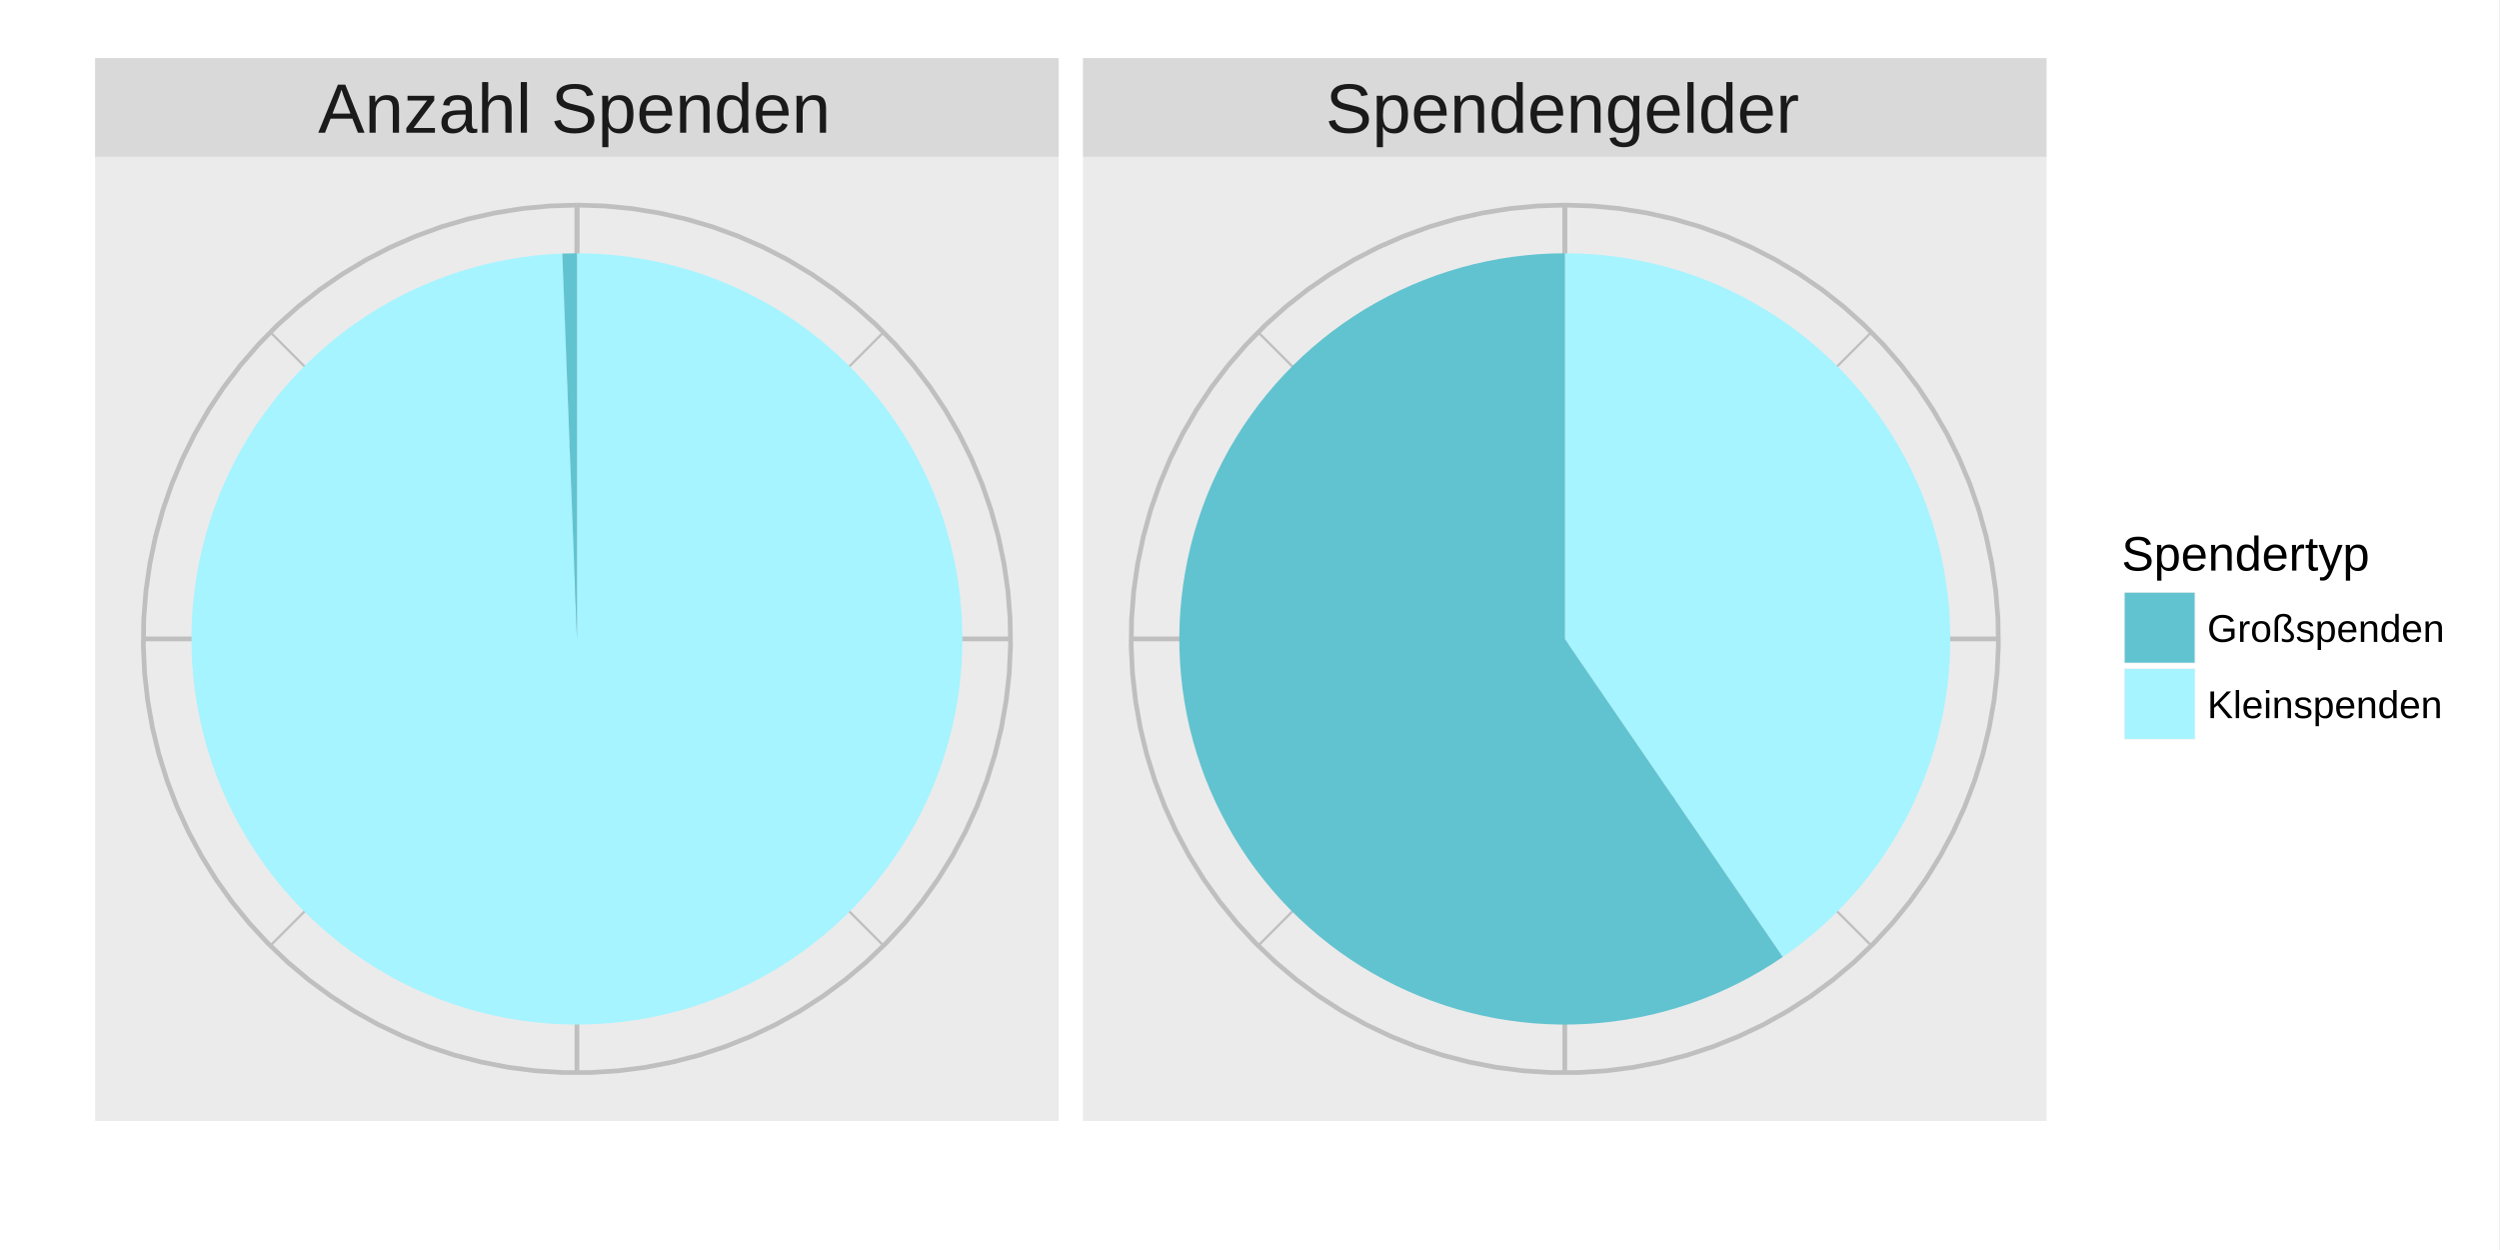
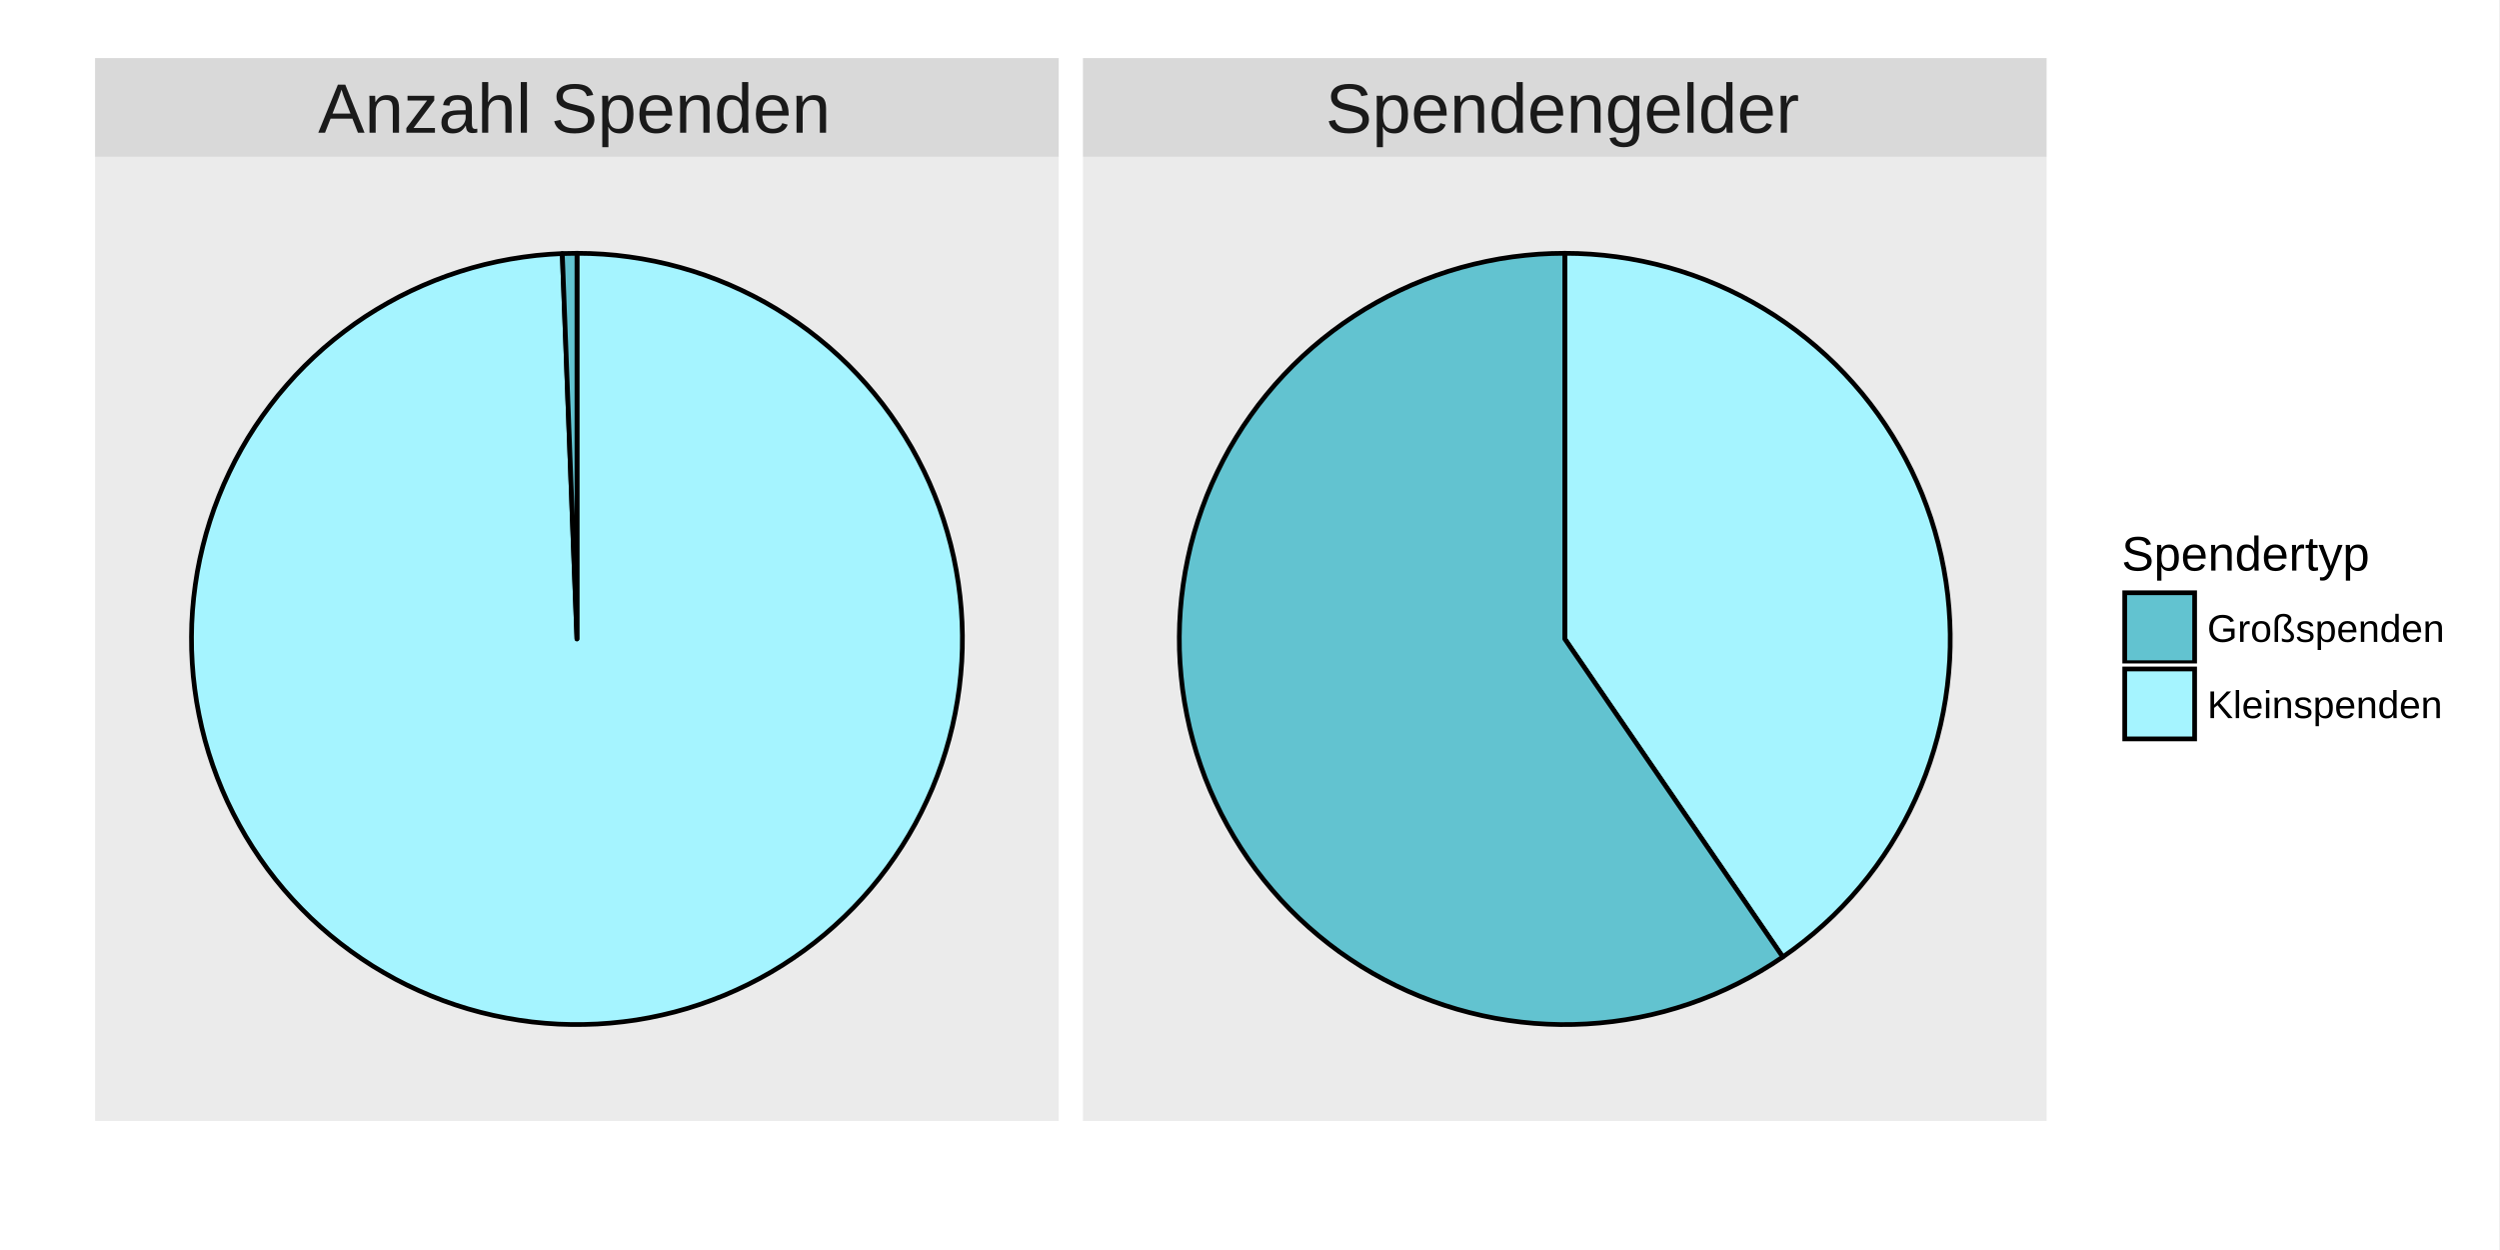
<svg xmlns="http://www.w3.org/2000/svg" viewBox="0 0 566.93 283.46">
  <defs>
    <style type="text/css">
    line, polyline, path, rect, circle {
      fill: none;
      stroke: #000000;
      stroke-linecap: round;
      stroke-linejoin: round;
      stroke-miterlimit: 10.00;
    }
  </style>
  </defs>
  <rect width="100%" height="100%" style="stroke: none; fill: #FFFFFF;" />
  <defs>
    <clipPath id="cpMHw1NjYuOTI5fDI3NS43Nzd8Ny42ODgwNQ==">
      <rect x="0.00" y="7.69" width="566.93" height="268.09" />
    </clipPath>
  </defs>
  <rect x="0.00" y="7.69" width="566.93" height="268.09" style="stroke-width: 1.07; stroke: #FFFFFF; fill: #FFFFFF;" clip-path="url(#cpMHw1NjYuOTI5fDI3NS43Nzd8Ny42ODgwNQ==)" />
  <defs>
    <clipPath id="cpMHw1NjYuOTI5fDI4My40NjV8MA==">
      <rect x="0.00" y="0.00" width="566.93" height="283.46" />
    </clipPath>
  </defs>
  <defs>
    <clipPath id="cpMjEuNTczNnwyNDAuMTk3fDI1NC4yMDN8MzUuNTc5NQ==">
      <rect x="21.57" y="35.58" width="218.62" height="218.62" />
    </clipPath>
  </defs>
  <rect x="21.57" y="35.58" width="218.62" height="218.62" style="stroke-width: 1.07; stroke: none; fill: #EBEBEB;" clip-path="url(#cpMjEuNTczNnwyNDAuMTk3fDI1NC4yMDN8MzUuNTc5NQ==)" />
-   <polyline points="130.89,144.89 130.89,46.51 " style="stroke-width: 1.07; stroke: #BFBFBF; stroke-linecap: butt;" clip-path="url(#cpMjEuNTczNnwyNDAuMTk3fDI1NC4yMDN8MzUuNTc5NQ==)" />
-   <polyline points="130.89,144.89 229.27,144.89 " style="stroke-width: 1.07; stroke: #BFBFBF; stroke-linecap: butt;" clip-path="url(#cpMjEuNTczNnwyNDAuMTk3fDI1NC4yMDN8MzUuNTc5NQ==)" />
-   <polyline points="130.89,144.89 130.89,243.27 " style="stroke-width: 1.07; stroke: #BFBFBF; stroke-linecap: butt;" clip-path="url(#cpMjEuNTczNnwyNDAuMTk3fDI1NC4yMDN8MzUuNTc5NQ==)" />
-   <polyline points="130.89,144.89 32.50,144.89 " style="stroke-width: 1.07; stroke: #BFBFBF; stroke-linecap: butt;" clip-path="url(#cpMjEuNTczNnwyNDAuMTk3fDI1NC4yMDN8MzUuNTc5NQ==)" />
-   <polyline points="130.89,144.89 130.89,46.51 " style="stroke-width: 1.07; stroke: #BFBFBF; stroke-linecap: butt;" clip-path="url(#cpMjEuNTczNnwyNDAuMTk3fDI1NC4yMDN8MzUuNTc5NQ==)" />
-   <polyline points="130.89,144.89 130.89,46.51 " style="stroke-width: 0.53; stroke: #BFBFBF; stroke-linecap: butt;" clip-path="url(#cpMjEuNTczNnwyNDAuMTk3fDI1NC4yMDN8MzUuNTc5NQ==)" />
-   <polyline points="130.89,144.89 200.45,75.33 " style="stroke-width: 0.53; stroke: #BFBFBF; stroke-linecap: butt;" clip-path="url(#cpMjEuNTczNnwyNDAuMTk3fDI1NC4yMDN8MzUuNTc5NQ==)" />
-   <polyline points="130.89,144.89 229.27,144.89 " style="stroke-width: 0.53; stroke: #BFBFBF; stroke-linecap: butt;" clip-path="url(#cpMjEuNTczNnwyNDAuMTk3fDI1NC4yMDN8MzUuNTc5NQ==)" />
-   <polyline points="130.89,144.89 200.45,214.46 " style="stroke-width: 0.53; stroke: #BFBFBF; stroke-linecap: butt;" clip-path="url(#cpMjEuNTczNnwyNDAuMTk3fDI1NC4yMDN8MzUuNTc5NQ==)" />
-   <polyline points="130.89,144.89 130.89,243.27 " style="stroke-width: 0.53; stroke: #BFBFBF; stroke-linecap: butt;" clip-path="url(#cpMjEuNTczNnwyNDAuMTk3fDI1NC4yMDN8MzUuNTc5NQ==)" />
-   <polyline points="130.89,144.89 61.32,214.46 " style="stroke-width: 0.53; stroke: #BFBFBF; stroke-linecap: butt;" clip-path="url(#cpMjEuNTczNnwyNDAuMTk3fDI1NC4yMDN8MzUuNTc5NQ==)" />
-   <polyline points="130.89,144.89 32.50,144.89 " style="stroke-width: 0.53; stroke: #BFBFBF; stroke-linecap: butt;" clip-path="url(#cpMjEuNTczNnwyNDAuMTk3fDI1NC4yMDN8MzUuNTc5NQ==)" />
-   <polyline points="130.89,144.89 61.32,75.33 " style="stroke-width: 0.53; stroke: #BFBFBF; stroke-linecap: butt;" clip-path="url(#cpMjEuNTczNnwyNDAuMTk3fDI1NC4yMDN8MzUuNTc5NQ==)" />
-   <polyline points="130.89,144.89 130.89,46.51 " style="stroke-width: 0.53; stroke: #BFBFBF; stroke-linecap: butt;" clip-path="url(#cpMjEuNTczNnwyNDAuMTk3fDI1NC4yMDN8MzUuNTc5NQ==)" />
-   <polyline points="130.89,101.17 133.66,101.25 136.42,101.52 139.16,101.96 141.87,102.57 144.53,103.35 147.14,104.30 149.68,105.41 152.14,106.68 154.52,108.11 156.81,109.68 158.99,111.40 161.06,113.25 163.01,115.22 164.82,117.32 166.50,119.53 168.04,121.84 169.43,124.24 170.66,126.73 171.73,129.29 172.64,131.91 173.38,134.58 173.95,137.30 174.34,140.04 174.56,142.81 174.60,145.58 174.47,148.36 174.16,151.11 173.68,153.85 173.03,156.54 172.21,159.19 171.21,161.78 170.06,164.31 168.75,166.75 167.29,169.11 165.68,171.37 163.93,173.52 162.05,175.56 160.04,177.48 157.91,179.26 155.68,180.91 153.35,182.41 150.92,183.76 148.42,184.95 145.84,185.98 143.20,186.84 140.52,187.54 137.79,188.07 135.04,188.42 132.27,188.59 129.50,188.59 126.73,188.42 123.98,188.07 121.25,187.54 118.57,186.84 115.93,185.98 113.35,184.95 110.85,183.76 108.42,182.41 106.09,180.91 103.86,179.26 101.73,177.48 99.72,175.56 97.84,173.52 96.09,171.37 94.48,169.11 93.02,166.75 91.71,164.31 90.56,161.78 89.57,159.19 88.74,156.54 88.09,153.85 87.61,151.11 87.30,148.36 87.17,145.58 87.21,142.81 87.43,140.04 87.82,137.30 88.39,134.58 89.13,131.91 90.04,129.29 91.11,126.73 92.34,124.24 93.73,121.84 95.27,119.53 96.95,117.32 98.77,115.22 100.71,113.25 102.78,111.40 104.96,109.68 107.25,108.11 109.63,106.68 112.09,105.41 114.63,104.30 117.24,103.35 119.90,102.57 122.61,101.96 125.35,101.52 128.11,101.25 130.89,101.17 " style="stroke-width: 1.07; stroke: #BFBFBF; stroke-linecap: butt;" clip-path="url(#cpMjEuNTczNnwyNDAuMTk3fDI1NC4yMDN8MzUuNTc5NQ==)" />
-   <polyline points="130.89,46.51 137.12,46.71 143.34,47.30 149.50,48.29 155.59,49.66 161.58,51.42 167.45,53.56 173.17,56.06 178.72,58.92 184.07,62.13 189.22,65.67 194.12,69.53 198.78,73.69 203.15,78.14 207.24,82.86 211.02,87.82 214.48,93.02 217.60,98.43 220.38,104.02 222.79,109.78 224.83,115.68 226.49,121.70 227.77,127.81 228.66,133.99 229.15,140.21 229.25,146.45 228.96,152.69 228.26,158.89 227.18,165.04 225.71,171.11 223.85,177.07 221.63,182.90 219.03,188.58 216.09,194.08 212.79,199.39 209.17,204.47 205.24,209.32 201.00,213.90 196.48,218.21 191.70,222.22 186.67,225.92 181.42,229.30 175.97,232.34 170.33,235.02 164.53,237.34 158.60,239.29 152.56,240.85 146.43,242.04 140.24,242.83 134.01,243.22 127.76,243.22 121.53,242.83 115.34,242.04 109.21,240.85 103.17,239.29 97.24,237.34 91.44,235.02 85.80,232.34 80.35,229.30 75.10,225.92 70.07,222.22 65.29,218.21 60.77,213.90 56.53,209.32 52.60,204.47 48.98,199.39 45.69,194.08 42.74,188.58 40.14,182.90 37.92,177.07 36.06,171.11 34.59,165.04 33.51,158.89 32.81,152.69 32.52,146.45 32.62,140.21 33.11,133.99 34.00,127.81 35.28,121.70 36.94,115.68 38.98,109.78 41.40,104.02 44.17,98.43 47.29,93.02 50.75,87.82 54.53,82.86 58.62,78.14 62.99,73.69 67.65,69.53 72.55,65.67 77.70,62.13 83.05,58.92 88.60,56.06 94.32,53.56 100.19,51.42 106.18,49.66 112.27,48.29 118.43,47.30 124.65,46.71 130.89,46.51 " style="stroke-width: 1.07; stroke: #BFBFBF; stroke-linecap: butt;" clip-path="url(#cpMjEuNTczNnwyNDAuMTk3fDI1NC4yMDN8MzUuNTc5NQ==)" />
-   <polyline points="130.89,144.89 130.77,141.88 130.66,138.86 130.54,135.85 130.43,132.84 130.31,129.82 130.20,126.81 130.08,123.80 129.97,120.78 129.85,117.77 129.74,114.76 129.63,111.74 129.51,108.73 129.40,105.72 129.28,102.70 129.17,99.69 129.05,96.68 128.94,93.66 128.82,90.65 128.71,87.64 128.59,84.62 128.48,81.61 128.37,78.60 128.25,75.58 128.14,72.57 128.02,69.56 127.91,66.54 127.79,63.53 127.68,60.52 127.56,57.50 124.60,57.67 121.64,57.93 118.70,58.30 115.77,58.76 112.85,59.32 109.96,59.98 107.09,60.74 104.25,61.60 101.44,62.55 98.66,63.60 95.92,64.74 93.22,65.97 90.56,67.29 87.95,68.71 85.39,70.21 82.88,71.79 80.43,73.46 78.04,75.22 75.70,77.05 73.43,78.96 71.23,80.95 69.09,83.01 67.03,85.14 65.04,87.35 63.12,89.61 61.29,91.95 59.53,94.34 57.85,96.79 56.26,99.29 54.76,101.85 53.34,104.46 52.02,107.12 50.78,109.81 49.64,112.55 48.58,115.33 47.63,118.14 46.77,120.98 46.01,123.85 45.34,126.74 44.77,129.65 44.31,132.58 43.94,135.53 43.67,138.48 43.50,141.45 43.44,144.41 43.47,147.38 43.61,150.35 43.84,153.31 44.18,156.26 44.61,159.19 45.15,162.11 45.78,165.01 46.51,167.89 47.34,170.74 48.27,173.56 49.29,176.34 50.40,179.09 51.61,181.81 52.91,184.47 54.30,187.10 55.77,189.67 57.34,192.20 58.98,194.66 60.71,197.08 62.52,199.43 64.41,201.72 66.38,203.94 68.42,206.09 70.53,208.18 72.72,210.19 74.97,212.13 77.28,213.98 79.66,215.76 82.09,217.46 84.58,219.08 87.13,220.60 89.72,222.05 92.36,223.40 95.05,224.66 97.78,225.83 100.54,226.91 103.34,227.89 106.17,228.78 109.04,229.57 111.92,230.26 114.83,230.85 117.76,231.35 120.70,231.75 123.65,232.04 126.61,232.24 129.58,232.33 132.55,232.32 135.51,232.22 138.47,232.01 141.43,231.70 144.37,231.30 147.29,230.79 150.19,230.18 153.08,229.48 155.94,228.68 158.76,227.78 161.56,226.78 164.32,225.70 167.05,224.51 169.73,223.24 172.36,221.88 174.95,220.43 177.49,218.89 179.97,217.26 182.40,215.56 184.77,213.77 187.08,211.90 189.32,209.95 191.49,207.93 193.60,205.84 195.63,203.68 197.59,201.45 199.47,199.15 201.27,196.79 202.99,194.37 204.63,191.90 206.18,189.37 207.65,186.79 209.02,184.16 210.31,181.48 211.51,178.77 212.61,176.01 213.62,173.22 214.53,170.40 215.35,167.54 216.07,164.67 216.69,161.76 217.21,158.84 217.64,155.90 217.96,152.95 218.19,149.99 218.31,147.03 218.33,144.06 218.25,141.09 218.07,138.13 217.79,135.18 217.41,132.23 216.93,129.30 216.36,126.39 215.68,123.50 214.90,120.64 214.03,117.80 213.07,114.99 212.00,112.22 210.85,109.49 209.60,106.80 208.26,104.15 206.84,101.54 205.32,98.99 203.72,96.49 202.04,94.05 200.27,91.66 198.42,89.34 196.50,87.08 194.50,84.89 192.43,82.76 190.28,80.71 188.07,78.73 185.79,76.83 183.45,75.00 181.05,73.26 178.59,71.60 176.08,70.02 173.51,68.53 170.89,67.13 168.23,65.82 165.53,64.60 162.78,63.47 160.00,62.43 157.19,61.49 154.34,60.65 151.47,59.90 148.57,59.25 145.65,58.70 142.72,58.25 139.77,57.89 136.82,57.64 133.85,57.49 130.89,57.44 130.89,60.46 130.89,63.47 130.89,66.49 130.89,69.50 130.89,72.52 130.89,75.53 130.89,78.55 130.89,81.57 130.89,84.58 130.89,87.60 130.89,90.61 130.89,93.63 130.89,96.64 130.89,99.66 130.89,102.67 130.89,105.69 130.89,108.71 130.89,111.72 130.89,114.74 130.89,117.75 130.89,120.77 130.89,123.78 130.89,126.80 130.89,129.81 130.89,132.83 130.89,135.84 130.89,138.86 130.89,141.88 130.89,144.89 130.89,144.89 " style="stroke-width: 1.07; stroke: none; fill: #A5F4FF;" clip-path="url(#cpMjEuNTczNnwyNDAuMTk3fDI1NC4yMDN8MzUuNTc5NQ==)" />
-   <polyline points="130.89,144.89 130.89,141.88 130.89,138.86 130.89,135.84 130.89,132.83 130.89,129.81 130.89,126.80 130.89,123.78 130.89,120.77 130.89,117.75 130.89,114.74 130.89,111.72 130.89,108.71 130.89,105.69 130.89,102.67 130.89,99.66 130.89,96.64 130.89,93.63 130.89,90.61 130.89,87.60 130.89,84.58 130.89,81.57 130.89,78.55 130.89,75.53 130.89,72.52 130.89,69.50 130.89,66.49 130.89,63.47 130.89,60.46 130.89,57.44 127.56,57.50 127.68,60.52 127.79,63.53 127.91,66.54 128.02,69.56 128.14,72.57 128.25,75.58 128.37,78.60 128.48,81.61 128.59,84.62 128.71,87.64 128.82,90.65 128.94,93.66 129.05,96.68 129.17,99.69 129.28,102.70 129.40,105.72 129.51,108.73 129.63,111.74 129.74,114.76 129.85,117.77 129.97,120.78 130.08,123.80 130.20,126.81 130.31,129.82 130.43,132.84 130.54,135.85 130.66,138.86 130.77,141.88 130.89,144.89 130.89,144.89 " style="stroke-width: 1.07; stroke: none; fill: #62C3D0;" clip-path="url(#cpMjEuNTczNnwyNDAuMTk3fDI1NC4yMDN8MzUuNTc5NQ==)" />
+   <polyline points="130.89,144.89 130.77,141.88 130.66,138.86 130.54,135.85 130.43,132.84 130.31,129.82 130.20,126.81 130.08,123.80 129.97,120.78 129.85,117.77 129.74,114.76 129.63,111.74 129.51,108.73 129.40,105.72 129.28,102.70 129.17,99.69 129.05,96.68 128.94,93.66 128.82,90.65 128.71,87.64 128.59,84.62 128.48,81.61 128.37,78.60 128.25,75.58 128.14,72.57 128.02,69.56 127.91,66.54 127.79,63.53 127.68,60.52 127.56,57.50 124.60,57.67 121.64,57.93 118.70,58.30 115.77,58.76 112.85,59.32 109.96,59.98 107.09,60.74 104.25,61.60 101.44,62.55 98.66,63.60 95.92,64.74 93.22,65.97 90.56,67.29 87.95,68.71 85.39,70.21 82.88,71.79 80.43,73.46 78.04,75.22 75.70,77.05 73.43,78.96 71.23,80.95 69.09,83.01 67.03,85.14 65.04,87.35 63.12,89.61 61.29,91.95 59.53,94.34 57.85,96.79 56.26,99.29 54.76,101.85 53.34,104.46 52.02,107.12 50.78,109.81 49.64,112.55 48.58,115.33 47.63,118.14 46.77,120.98 46.01,123.85 45.34,126.74 44.77,129.65 44.31,132.58 43.94,135.53 43.67,138.48 43.50,141.45 43.44,144.41 43.47,147.38 43.61,150.35 43.84,153.31 44.18,156.26 44.61,159.19 45.15,162.11 45.78,165.01 46.51,167.89 47.34,170.74 48.27,173.56 49.29,176.34 50.40,179.09 51.61,181.81 52.91,184.47 54.30,187.10 55.77,189.67 57.34,192.20 58.98,194.66 60.71,197.08 62.52,199.43 64.41,201.72 66.38,203.94 68.42,206.09 70.53,208.18 72.72,210.19 74.97,212.13 77.28,213.98 79.66,215.76 82.09,217.46 84.58,219.08 87.13,220.60 89.72,222.05 92.36,223.40 95.05,224.66 97.78,225.83 100.54,226.91 103.34,227.89 106.17,228.78 109.04,229.57 111.92,230.26 114.83,230.85 117.76,231.35 120.70,231.75 123.65,232.04 126.61,232.24 129.58,232.33 132.55,232.32 135.51,232.22 138.47,232.01 141.43,231.70 144.37,231.30 147.29,230.79 150.19,230.18 153.08,229.48 155.94,228.68 158.76,227.78 161.56,226.78 164.32,225.70 167.05,224.51 169.73,223.24 172.36,221.88 174.95,220.43 177.49,218.89 179.97,217.26 182.40,215.56 184.77,213.77 187.08,211.90 189.32,209.95 191.49,207.93 193.60,205.84 195.63,203.68 197.59,201.45 199.47,199.15 201.27,196.79 202.99,194.37 204.63,191.90 206.18,189.37 207.65,186.79 209.02,184.16 210.31,181.48 211.51,178.77 212.61,176.01 213.62,173.22 214.53,170.40 215.35,167.54 216.07,164.67 216.69,161.76 217.21,158.84 217.64,155.90 217.96,152.95 218.19,149.99 218.31,147.03 218.33,144.06 218.25,141.09 218.07,138.13 217.79,135.18 217.41,132.23 216.93,129.30 216.36,126.39 215.68,123.50 214.90,120.64 214.03,117.80 213.07,114.99 212.00,112.22 210.85,109.49 209.60,106.80 208.26,104.15 206.84,101.54 205.32,98.99 203.72,96.49 202.04,94.05 200.27,91.66 198.42,89.34 196.50,87.08 194.50,84.89 192.43,82.76 190.28,80.71 188.07,78.73 185.79,76.83 183.45,75.00 181.05,73.26 178.59,71.60 176.08,70.02 173.51,68.53 170.89,67.13 168.23,65.82 165.53,64.60 162.78,63.47 160.00,62.43 157.19,61.49 154.34,60.65 151.47,59.90 148.57,59.25 145.65,58.70 142.72,58.25 139.77,57.89 136.82,57.64 133.85,57.49 130.89,57.44 130.89,60.46 130.89,63.47 130.89,66.49 130.89,69.50 130.89,72.52 130.89,75.53 130.89,78.55 130.89,81.57 130.89,84.58 130.89,87.60 130.89,90.61 130.89,93.63 130.89,96.64 130.89,99.66 130.89,102.67 130.89,105.69 130.89,108.71 130.89,111.72 130.89,114.74 130.89,117.75 130.89,120.77 130.89,123.78 130.89,126.80 130.89,129.81 130.89,132.83 130.89,135.84 130.89,138.86 130.89,141.88 130.89,144.89 130.89,144.89 " style="stroke-width: 1.07; fill: #A5F4FF;" clip-path="url(#cpMjEuNTczNnwyNDAuMTk3fDI1NC4yMDN8MzUuNTc5NQ==)" />
+   <polyline points="130.89,144.89 130.89,141.88 130.89,138.86 130.89,135.84 130.89,132.83 130.89,129.81 130.89,126.80 130.89,123.78 130.89,120.77 130.89,117.75 130.89,114.74 130.89,111.72 130.89,108.71 130.89,105.69 130.89,102.67 130.89,99.66 130.89,96.64 130.89,93.63 130.89,90.61 130.89,87.60 130.89,84.58 130.89,81.57 130.89,78.55 130.89,75.53 130.89,72.52 130.89,69.50 130.89,66.49 130.89,63.47 130.89,60.46 130.89,57.44 127.56,57.50 127.68,60.52 127.79,63.53 127.91,66.54 128.02,69.56 128.14,72.57 128.25,75.58 128.37,78.60 128.48,81.61 128.59,84.62 128.71,87.64 128.82,90.65 128.94,93.66 129.05,96.68 129.17,99.69 129.28,102.70 129.40,105.72 129.51,108.73 129.63,111.74 129.74,114.76 129.85,117.77 129.97,120.78 130.08,123.80 130.20,126.81 130.31,129.82 130.43,132.84 130.54,135.85 130.66,138.86 130.77,141.88 130.89,144.89 130.89,144.89 " style="stroke-width: 1.07; fill: #62C3D0;" clip-path="url(#cpMjEuNTczNnwyNDAuMTk3fDI1NC4yMDN8MzUuNTc5NQ==)" />
  <defs>
    <clipPath id="cpMHw1NjYuOTI5fDI4My40NjV8MA==">
      <rect x="0.00" y="0.00" width="566.93" height="283.46" />
    </clipPath>
  </defs>
  <defs>
    <clipPath id="cpMjQ1LjY3Nnw0NjQuM3wyNTQuMjAzfDM1LjU3OTU=">
      <rect x="245.68" y="35.58" width="218.62" height="218.62" />
    </clipPath>
  </defs>
  <rect x="245.68" y="35.58" width="218.62" height="218.62" style="stroke-width: 1.07; stroke: none; fill: #EBEBEB;" clip-path="url(#cpMjQ1LjY3Nnw0NjQuM3wyNTQuMjAzfDM1LjU3OTU=)" />
-   <polyline points="354.99,144.89 354.99,46.51 " style="stroke-width: 1.07; stroke: #BFBFBF; stroke-linecap: butt;" clip-path="url(#cpMjQ1LjY3Nnw0NjQuM3wyNTQuMjAzfDM1LjU3OTU=)" />
-   <polyline points="354.99,144.89 453.37,144.89 " style="stroke-width: 1.07; stroke: #BFBFBF; stroke-linecap: butt;" clip-path="url(#cpMjQ1LjY3Nnw0NjQuM3wyNTQuMjAzfDM1LjU3OTU=)" />
-   <polyline points="354.99,144.89 354.99,243.27 " style="stroke-width: 1.07; stroke: #BFBFBF; stroke-linecap: butt;" clip-path="url(#cpMjQ1LjY3Nnw0NjQuM3wyNTQuMjAzfDM1LjU3OTU=)" />
-   <polyline points="354.99,144.89 256.61,144.89 " style="stroke-width: 1.07; stroke: #BFBFBF; stroke-linecap: butt;" clip-path="url(#cpMjQ1LjY3Nnw0NjQuM3wyNTQuMjAzfDM1LjU3OTU=)" />
-   <polyline points="354.99,144.89 354.99,46.51 " style="stroke-width: 1.07; stroke: #BFBFBF; stroke-linecap: butt;" clip-path="url(#cpMjQ1LjY3Nnw0NjQuM3wyNTQuMjAzfDM1LjU3OTU=)" />
-   <polyline points="354.99,144.89 354.99,46.51 " style="stroke-width: 0.53; stroke: #BFBFBF; stroke-linecap: butt;" clip-path="url(#cpMjQ1LjY3Nnw0NjQuM3wyNTQuMjAzfDM1LjU3OTU=)" />
-   <polyline points="354.99,144.89 424.55,75.33 " style="stroke-width: 0.53; stroke: #BFBFBF; stroke-linecap: butt;" clip-path="url(#cpMjQ1LjY3Nnw0NjQuM3wyNTQuMjAzfDM1LjU3OTU=)" />
-   <polyline points="354.99,144.89 453.37,144.89 " style="stroke-width: 0.53; stroke: #BFBFBF; stroke-linecap: butt;" clip-path="url(#cpMjQ1LjY3Nnw0NjQuM3wyNTQuMjAzfDM1LjU3OTU=)" />
-   <polyline points="354.99,144.89 424.55,214.46 " style="stroke-width: 0.53; stroke: #BFBFBF; stroke-linecap: butt;" clip-path="url(#cpMjQ1LjY3Nnw0NjQuM3wyNTQuMjAzfDM1LjU3OTU=)" />
-   <polyline points="354.99,144.89 354.99,243.27 " style="stroke-width: 0.53; stroke: #BFBFBF; stroke-linecap: butt;" clip-path="url(#cpMjQ1LjY3Nnw0NjQuM3wyNTQuMjAzfDM1LjU3OTU=)" />
-   <polyline points="354.99,144.89 285.42,214.46 " style="stroke-width: 0.53; stroke: #BFBFBF; stroke-linecap: butt;" clip-path="url(#cpMjQ1LjY3Nnw0NjQuM3wyNTQuMjAzfDM1LjU3OTU=)" />
-   <polyline points="354.99,144.89 256.61,144.89 " style="stroke-width: 0.53; stroke: #BFBFBF; stroke-linecap: butt;" clip-path="url(#cpMjQ1LjY3Nnw0NjQuM3wyNTQuMjAzfDM1LjU3OTU=)" />
-   <polyline points="354.99,144.89 285.42,75.33 " style="stroke-width: 0.53; stroke: #BFBFBF; stroke-linecap: butt;" clip-path="url(#cpMjQ1LjY3Nnw0NjQuM3wyNTQuMjAzfDM1LjU3OTU=)" />
-   <polyline points="354.99,144.89 354.99,46.51 " style="stroke-width: 0.53; stroke: #BFBFBF; stroke-linecap: butt;" clip-path="url(#cpMjQ1LjY3Nnw0NjQuM3wyNTQuMjAzfDM1LjU3OTU=)" />
-   <polyline points="354.99,101.17 357.76,101.25 360.52,101.52 363.26,101.96 365.97,102.57 368.63,103.35 371.24,104.30 373.78,105.41 376.25,106.68 378.63,108.11 380.91,109.68 383.09,111.40 385.16,113.25 387.11,115.22 388.92,117.32 390.61,119.53 392.14,121.84 393.53,124.24 394.76,126.73 395.83,129.29 396.74,131.91 397.48,134.58 398.05,137.30 398.44,140.04 398.66,142.81 398.71,145.58 398.58,148.36 398.27,151.11 397.79,153.85 397.13,156.54 396.31,159.19 395.32,161.78 394.17,164.31 392.85,166.75 391.39,169.11 389.78,171.37 388.03,173.52 386.15,175.56 384.14,177.48 382.02,179.26 379.78,180.91 377.45,182.41 375.02,183.76 372.52,184.95 369.94,185.98 367.31,186.84 364.62,187.54 361.90,188.07 359.14,188.42 356.38,188.59 353.60,188.59 350.83,188.42 348.08,188.07 345.36,187.54 342.67,186.84 340.03,185.98 337.46,184.95 334.95,183.76 332.53,182.41 330.19,180.91 327.96,179.26 325.83,177.48 323.83,175.56 321.94,173.52 320.19,171.37 318.58,169.11 317.12,166.75 315.81,164.31 314.66,161.78 313.67,159.19 312.84,156.54 312.19,153.85 311.71,151.11 311.40,148.36 311.27,145.58 311.31,142.81 311.53,140.04 311.93,137.30 312.50,134.58 313.24,131.91 314.14,129.29 315.21,126.73 316.45,124.24 317.83,121.84 319.37,119.53 321.05,117.32 322.87,115.22 324.81,113.25 326.88,111.40 329.06,109.68 331.35,108.11 333.73,106.68 336.20,105.41 338.74,104.30 341.34,103.35 344.01,102.57 346.71,101.96 349.45,101.52 352.21,101.25 354.99,101.17 " style="stroke-width: 1.07; stroke: #BFBFBF; stroke-linecap: butt;" clip-path="url(#cpMjQ1LjY3Nnw0NjQuM3wyNTQuMjAzfDM1LjU3OTU=)" />
-   <polyline points="354.99,46.51 361.23,46.71 367.44,47.30 373.61,48.29 379.70,49.66 385.69,51.42 391.55,53.56 397.27,56.06 402.82,58.92 408.18,62.13 413.32,65.67 418.23,69.53 422.88,73.69 427.26,78.14 431.35,82.86 435.13,87.82 438.58,93.02 441.71,98.43 444.48,104.02 446.89,109.78 448.93,115.68 450.60,121.70 451.87,127.81 452.76,133.99 453.26,140.21 453.36,146.45 453.06,152.69 452.37,158.89 451.28,165.04 449.81,171.11 447.96,177.07 445.73,182.90 443.14,188.58 440.19,194.08 436.90,199.39 433.28,204.47 429.34,209.32 425.10,213.90 420.59,218.21 415.80,222.22 410.78,225.92 405.52,229.30 400.07,232.34 394.43,235.02 388.64,237.34 382.71,239.29 376.66,240.85 370.53,242.04 364.34,242.83 358.11,243.22 351.87,243.22 345.64,242.83 339.44,242.04 333.31,240.85 327.27,239.29 321.34,237.34 315.54,235.02 309.91,232.34 304.45,229.30 299.20,225.92 294.17,222.22 289.39,218.21 284.87,213.90 280.64,209.32 276.70,204.47 273.08,199.39 269.79,194.08 266.84,188.58 264.25,182.90 262.02,177.07 260.16,171.11 258.69,165.04 257.61,158.89 256.92,152.69 256.62,146.45 256.72,140.21 257.21,133.99 258.10,127.81 259.38,121.70 261.04,115.68 263.09,109.78 265.50,104.02 268.27,98.43 271.39,93.02 274.85,87.82 278.63,82.86 282.72,78.14 287.10,73.69 291.75,69.53 296.66,65.67 301.80,62.13 307.16,58.92 312.70,56.06 318.42,53.56 324.29,51.42 330.28,49.66 336.37,48.29 342.53,47.30 348.75,46.71 354.99,46.51 " style="stroke-width: 1.07; stroke: #BFBFBF; stroke-linecap: butt;" clip-path="url(#cpMjQ1LjY3Nnw0NjQuM3wyNTQuMjAzfDM1LjU3OTU=)" />
-   <polyline points="354.99,144.89 356.69,147.38 358.40,149.86 360.11,152.35 361.81,154.84 363.52,157.32 365.22,159.81 366.93,162.30 368.63,164.78 370.34,167.27 372.05,169.76 373.75,172.24 375.46,174.73 377.16,177.22 378.87,179.70 380.57,182.19 382.28,184.68 383.99,187.16 385.69,189.65 387.40,192.14 389.10,194.62 390.81,197.11 392.51,199.60 394.22,202.09 395.93,204.57 397.63,207.06 399.34,209.55 401.04,212.03 402.75,214.52 404.45,217.01 406.87,215.29 409.22,213.49 411.51,211.62 413.74,209.66 415.90,207.64 417.99,205.54 420.01,203.37 421.95,201.13 423.82,198.83 425.61,196.47 427.31,194.05 428.94,191.57 430.47,189.04 431.93,186.46 433.29,183.83 434.56,181.16 435.75,178.44 436.84,175.69 437.83,172.90 438.73,170.08 439.54,167.23 440.25,164.35 440.86,161.45 441.37,158.53 441.78,155.60 442.09,152.66 442.31,149.70 442.42,146.74 442.43,143.78 442.34,140.82 442.15,137.86 441.87,134.92 441.48,131.98 440.99,129.06 440.41,126.15 439.72,123.27 438.94,120.41 438.07,117.59 437.09,114.79 436.03,112.02 434.87,109.30 433.62,106.61 432.27,103.97 430.84,101.38 429.33,98.84 427.73,96.35 426.04,93.91 424.27,91.53 422.43,89.22 420.50,86.97 418.50,84.78 416.43,82.66 414.29,80.62 412.08,78.65 409.80,76.75 407.46,74.93 405.06,73.20 402.61,71.54 400.09,69.97 397.53,68.49 394.92,67.09 392.26,65.78 389.56,64.57 386.82,63.44 384.05,62.41 381.24,61.47 378.40,60.63 375.53,59.89 372.64,59.24 369.73,58.69 366.80,58.24 363.86,57.89 360.91,57.64 357.95,57.49 354.99,57.44 354.99,60.46 354.99,63.47 354.99,66.49 354.99,69.50 354.99,72.52 354.99,75.53 354.99,78.55 354.99,81.57 354.99,84.58 354.99,87.60 354.99,90.61 354.99,93.63 354.99,96.64 354.99,99.66 354.99,102.67 354.99,105.69 354.99,108.71 354.99,111.72 354.99,114.74 354.99,117.75 354.99,120.77 354.99,123.78 354.99,126.80 354.99,129.81 354.99,132.83 354.99,135.84 354.99,138.86 354.99,141.88 354.99,144.89 354.99,144.89 " style="stroke-width: 1.07; stroke: none; fill: #A5F4FF;" clip-path="url(#cpMjQ1LjY3Nnw0NjQuM3wyNTQuMjAzfDM1LjU3OTU=)" />
-   <polyline points="354.99,144.89 354.99,141.88 354.99,138.86 354.99,135.84 354.99,132.83 354.99,129.81 354.99,126.80 354.99,123.78 354.99,120.77 354.99,117.75 354.99,114.74 354.99,111.72 354.99,108.71 354.99,105.69 354.99,102.67 354.99,99.66 354.99,96.64 354.99,93.63 354.99,90.61 354.99,87.60 354.99,84.58 354.99,81.57 354.99,78.55 354.99,75.53 354.99,72.52 354.99,69.50 354.99,66.49 354.99,63.47 354.99,60.46 354.99,57.44 352.01,57.49 349.04,57.64 346.08,57.90 343.12,58.25 340.18,58.70 337.26,59.26 334.36,59.91 331.48,60.66 328.62,61.51 325.80,62.46 323.02,63.50 320.27,64.63 317.56,65.86 314.89,67.18 312.27,68.59 309.70,70.08 307.18,71.67 304.71,73.34 302.31,75.09 299.97,76.92 297.69,78.83 295.47,80.82 293.33,82.88 291.25,85.02 289.25,87.22 287.33,89.49 285.48,91.82 283.72,94.22 282.03,96.67 280.44,99.18 278.92,101.74 277.50,104.36 276.17,107.02 274.92,109.72 273.77,112.46 272.72,115.24 271.76,118.06 270.89,120.91 270.12,123.78 269.46,126.68 268.89,129.60 268.42,132.54 268.05,135.49 267.78,138.46 267.61,141.43 267.54,144.40 267.57,147.38 267.71,150.35 267.95,153.31 268.28,156.27 268.72,159.21 269.26,162.14 269.89,165.05 270.63,167.93 271.46,170.79 272.39,173.61 273.41,176.41 274.53,179.16 275.75,181.88 277.05,184.55 278.45,187.18 279.93,189.76 281.50,192.29 283.15,194.76 284.89,197.18 286.71,199.53 288.61,201.82 290.58,204.05 292.63,206.20 294.76,208.29 296.95,210.30 299.21,212.24 301.53,214.10 303.91,215.88 306.36,217.57 308.86,219.19 311.41,220.71 314.02,222.15 316.67,223.50 319.37,224.76 322.10,225.92 324.88,226.99 327.69,227.97 330.53,228.85 333.40,229.63 336.30,230.32 339.22,230.91 342.15,231.39 345.10,231.78 348.06,232.07 351.03,232.25 354.01,232.34 356.98,232.32 359.95,232.20 362.92,231.98 365.88,231.66 368.83,231.24 371.76,230.72 374.67,230.10 377.55,229.38 380.41,228.56 383.25,227.65 386.04,226.64 388.81,225.54 391.53,224.34 394.21,223.05 396.85,221.67 399.44,220.20 401.97,218.65 404.45,217.01 402.75,214.52 401.04,212.03 399.34,209.55 397.63,207.06 395.93,204.57 394.22,202.09 392.51,199.60 390.81,197.11 389.10,194.62 387.40,192.14 385.69,189.65 383.99,187.16 382.28,184.68 380.57,182.19 378.87,179.70 377.16,177.22 375.46,174.73 373.75,172.24 372.05,169.76 370.34,167.27 368.63,164.78 366.93,162.30 365.22,159.81 363.52,157.32 361.81,154.84 360.11,152.35 358.40,149.86 356.69,147.38 354.99,144.89 354.99,144.89 " style="stroke-width: 1.07; stroke: none; fill: #62C3D0;" clip-path="url(#cpMjQ1LjY3Nnw0NjQuM3wyNTQuMjAzfDM1LjU3OTU=)" />
+   <polyline points="354.99,144.89 356.69,147.38 358.40,149.86 360.11,152.35 361.81,154.84 363.52,157.32 365.22,159.81 366.93,162.30 368.63,164.78 370.34,167.27 372.05,169.76 373.75,172.24 375.46,174.73 377.16,177.22 378.87,179.70 380.57,182.19 382.28,184.68 383.99,187.16 385.69,189.65 387.40,192.14 389.10,194.62 390.81,197.11 392.51,199.60 394.22,202.09 395.93,204.57 397.63,207.06 399.34,209.55 401.04,212.03 402.75,214.52 404.45,217.01 406.87,215.29 409.22,213.49 411.51,211.62 413.74,209.66 415.90,207.64 417.99,205.54 420.01,203.37 421.95,201.13 423.82,198.83 425.61,196.47 427.31,194.05 428.94,191.57 430.47,189.04 431.93,186.46 433.29,183.83 434.56,181.16 435.75,178.44 436.84,175.69 437.83,172.90 438.73,170.08 439.54,167.23 440.25,164.35 440.86,161.45 441.37,158.53 441.78,155.60 442.09,152.66 442.31,149.70 442.42,146.74 442.43,143.78 442.34,140.82 442.15,137.86 441.87,134.92 441.48,131.98 440.99,129.06 440.41,126.15 439.72,123.27 438.94,120.41 438.07,117.59 437.09,114.79 436.03,112.02 434.87,109.30 433.62,106.61 432.27,103.97 430.84,101.38 429.33,98.84 427.73,96.35 426.04,93.91 424.27,91.53 422.43,89.22 420.50,86.97 418.50,84.78 416.43,82.66 414.29,80.62 412.08,78.65 409.80,76.75 407.46,74.93 405.06,73.20 402.61,71.54 400.09,69.97 397.53,68.49 394.92,67.09 392.26,65.78 389.56,64.57 386.82,63.44 384.05,62.41 381.24,61.47 378.40,60.63 375.53,59.89 372.64,59.24 369.73,58.69 366.80,58.24 363.86,57.89 360.91,57.64 357.95,57.49 354.99,57.44 354.99,60.46 354.99,63.47 354.99,66.49 354.99,69.50 354.99,72.52 354.99,75.53 354.99,78.55 354.99,81.57 354.99,84.58 354.99,87.60 354.99,90.61 354.99,93.63 354.99,96.64 354.99,99.66 354.99,102.67 354.99,105.69 354.99,108.71 354.99,111.72 354.99,114.74 354.99,117.75 354.99,120.77 354.99,123.78 354.99,126.80 354.99,129.81 354.99,132.83 354.99,135.84 354.99,138.86 354.99,141.88 354.99,144.89 354.99,144.89 " style="stroke-width: 1.07; fill: #A5F4FF;" clip-path="url(#cpMjQ1LjY3Nnw0NjQuM3wyNTQuMjAzfDM1LjU3OTU=)" />
+   <polyline points="354.99,144.89 354.99,141.88 354.99,138.86 354.99,135.84 354.99,132.83 354.99,129.81 354.99,126.80 354.99,123.78 354.99,120.77 354.99,117.75 354.99,114.74 354.99,111.72 354.99,108.71 354.99,105.69 354.99,102.67 354.99,99.66 354.99,96.64 354.99,93.63 354.99,90.61 354.99,87.60 354.99,84.58 354.99,81.57 354.99,78.55 354.99,75.53 354.99,72.52 354.99,69.50 354.99,66.49 354.99,63.47 354.99,60.46 354.99,57.44 352.01,57.49 349.04,57.64 346.08,57.90 343.12,58.25 340.18,58.70 337.26,59.26 334.36,59.91 331.48,60.66 328.62,61.51 325.80,62.46 323.02,63.50 320.27,64.63 317.56,65.86 314.89,67.18 312.27,68.59 309.70,70.08 307.18,71.67 304.71,73.34 302.31,75.09 299.97,76.92 297.69,78.83 295.47,80.82 293.33,82.88 291.25,85.02 289.25,87.22 287.33,89.49 285.48,91.82 283.72,94.22 282.03,96.67 280.44,99.18 278.92,101.74 277.50,104.36 276.17,107.02 274.92,109.72 273.77,112.46 272.72,115.24 271.76,118.06 270.89,120.91 270.12,123.78 269.46,126.68 268.89,129.60 268.42,132.54 268.05,135.49 267.78,138.46 267.61,141.43 267.54,144.40 267.57,147.38 267.71,150.35 267.95,153.31 268.28,156.27 268.72,159.21 269.26,162.14 269.89,165.05 270.63,167.93 271.46,170.79 272.39,173.61 273.41,176.41 274.53,179.16 275.75,181.88 277.05,184.55 278.45,187.18 279.93,189.76 281.50,192.29 283.15,194.76 284.89,197.18 286.71,199.53 288.61,201.82 290.58,204.05 292.63,206.20 294.76,208.29 296.95,210.30 299.21,212.24 301.53,214.10 303.91,215.88 306.36,217.57 308.86,219.19 311.41,220.71 314.02,222.15 316.67,223.50 319.37,224.76 322.10,225.92 324.88,226.99 327.69,227.97 330.53,228.85 333.40,229.63 336.30,230.32 339.22,230.91 342.15,231.39 345.10,231.78 348.06,232.07 351.03,232.25 354.01,232.34 356.98,232.32 359.95,232.20 362.92,231.98 365.88,231.66 368.83,231.24 371.76,230.72 374.67,230.10 377.55,229.38 380.41,228.56 383.25,227.65 386.04,226.64 388.81,225.54 391.53,224.34 394.21,223.05 396.85,221.67 399.44,220.20 401.97,218.65 404.45,217.01 402.75,214.52 401.04,212.03 399.34,209.55 397.63,207.06 395.93,204.57 394.22,202.09 392.51,199.60 390.81,197.11 389.10,194.62 387.40,192.14 385.69,189.65 383.99,187.16 382.28,184.68 380.57,182.19 378.87,179.70 377.16,177.22 375.46,174.73 373.75,172.24 372.05,169.76 370.34,167.27 368.63,164.78 366.93,162.30 365.22,159.81 363.52,157.32 361.81,154.84 360.11,152.35 358.40,149.86 356.69,147.38 354.99,144.89 354.99,144.89 " style="stroke-width: 1.07; fill: #62C3D0;" clip-path="url(#cpMjQ1LjY3Nnw0NjQuM3wyNTQuMjAzfDM1LjU3OTU=)" />
  <defs>
    <clipPath id="cpMHw1NjYuOTI5fDI4My40NjV8MA==">
      <rect x="0.00" y="0.00" width="566.93" height="283.46" />
    </clipPath>
  </defs>
  <defs>
    <clipPath id="cpMjEuNTczNnwyNDAuMTk3fDM1LjU3OTV8MTMuMTY3NQ==">
      <rect x="21.57" y="13.17" width="218.62" height="22.41" />
    </clipPath>
  </defs>
  <rect x="21.57" y="13.17" width="218.62" height="22.41" style="stroke-width: 1.07; stroke: none; fill: #D9D9D9;" clip-path="url(#cpMjEuNTczNnwyNDAuMTk3fDM1LjU3OTV8MTMuMTY3NQ==)" />
  <g clip-path="url(#cpMjEuNTczNnwyNDAuMTk3fDM1LjU3OTV8MTMuMTY3NQ==)">
    <text x="72.17" y="30.10" style="font-size: 15.84px; fill: #1A1A1A; font-family: Arial;" textLength="117.43px" lengthAdjust="spacingAndGlyphs">Anzahl Spenden</text>
  </g>
  <defs>
    <clipPath id="cpMHw1NjYuOTI5fDI4My40NjV8MA==">
      <rect x="0.00" y="0.00" width="566.93" height="283.46" />
    </clipPath>
  </defs>
  <defs>
    <clipPath id="cpMjQ1LjY3Nnw0NjQuM3wzNS41Nzk1fDEzLjE2NzU=">
      <rect x="245.68" y="13.17" width="218.62" height="22.41" />
    </clipPath>
  </defs>
  <rect x="245.68" y="13.17" width="218.62" height="22.41" style="stroke-width: 1.07; stroke: none; fill: #D9D9D9;" clip-path="url(#cpMjQ1LjY3Nnw0NjQuM3wzNS41Nzk1fDEzLjE2NzU=)" />
  <g clip-path="url(#cpMjQ1LjY3Nnw0NjQuM3wzNS41Nzk1fDEzLjE2NzU=)">
    <text x="300.72" y="30.10" style="font-size: 15.84px; fill: #1A1A1A; font-family: Arial;" textLength="108.54px" lengthAdjust="spacingAndGlyphs">Spendengelder</text>
  </g>
  <defs>
    <clipPath id="cpMHw1NjYuOTI5fDI4My40NjV8MA==">
      <rect x="0.00" y="0.00" width="566.93" height="283.46" />
    </clipPath>
  </defs>
  <rect x="475.64" y="115.84" width="85.81" height="58.09" style="stroke-width: 1.07; stroke: none; fill: #FFFFFF;" clip-path="url(#cpMHw1NjYuOTI5fDI4My40NjV8MA==)" />
  <g clip-path="url(#cpMHw1NjYuOTI5fDI4My40NjV8MA==)">
    <text x="481.31" y="129.39" style="font-size: 11.00px; font-family: Arial;" textLength="56.26px" lengthAdjust="spacingAndGlyphs">Spendertyp</text>
  </g>
  <rect x="481.31" y="133.71" width="17.28" height="17.28" style="stroke-width: 1.07; stroke: #FFFFFF; fill: #F2F2F2;" clip-path="url(#cpMHw1NjYuOTI5fDI4My40NjV8MA==)" />
-   <rect x="482.02" y="134.42" width="15.86" height="15.86" style="stroke-width: 1.07; stroke: none; stroke-linejoin: miter; fill: #62C3D0;" clip-path="url(#cpMHw1NjYuOTI5fDI4My40NjV8MA==)" />
+   <rect x="482.02" y="134.42" width="15.86" height="15.86" style="stroke-width: 1.07; stroke-linejoin: miter; fill: #62C3D0;" clip-path="url(#cpMHw1NjYuOTI5fDI4My40NjV8MA==)" />
  <rect x="481.31" y="150.99" width="17.28" height="17.28" style="stroke-width: 1.07; stroke: #FFFFFF; fill: #F2F2F2;" clip-path="url(#cpMHw1NjYuOTI5fDI4My40NjV8MA==)" />
-   <rect x="482.02" y="151.70" width="15.86" height="15.86" style="stroke-width: 1.07; stroke: none; stroke-linejoin: miter; fill: #A5F4FF;" clip-path="url(#cpMHw1NjYuOTI5fDI4My40NjV8MA==)" />
+   <rect x="482.02" y="151.70" width="15.86" height="15.86" style="stroke-width: 1.07; stroke-linejoin: miter; fill: #A5F4FF;" clip-path="url(#cpMHw1NjYuOTI5fDI4My40NjV8MA==)" />
  <g clip-path="url(#cpMHw1NjYuOTI5fDI4My40NjV8MA==)">
    <text x="500.75" y="145.57" style="font-size: 8.80px; font-family: Arial;" textLength="55.03px" lengthAdjust="spacingAndGlyphs">Großspenden</text>
  </g>
  <g clip-path="url(#cpMHw1NjYuOTI5fDI4My40NjV8MA==)">
    <text x="500.75" y="162.85" style="font-size: 8.80px; font-family: Arial;" textLength="54.54px" lengthAdjust="spacingAndGlyphs">Kleinspenden</text>
  </g>
</svg>
